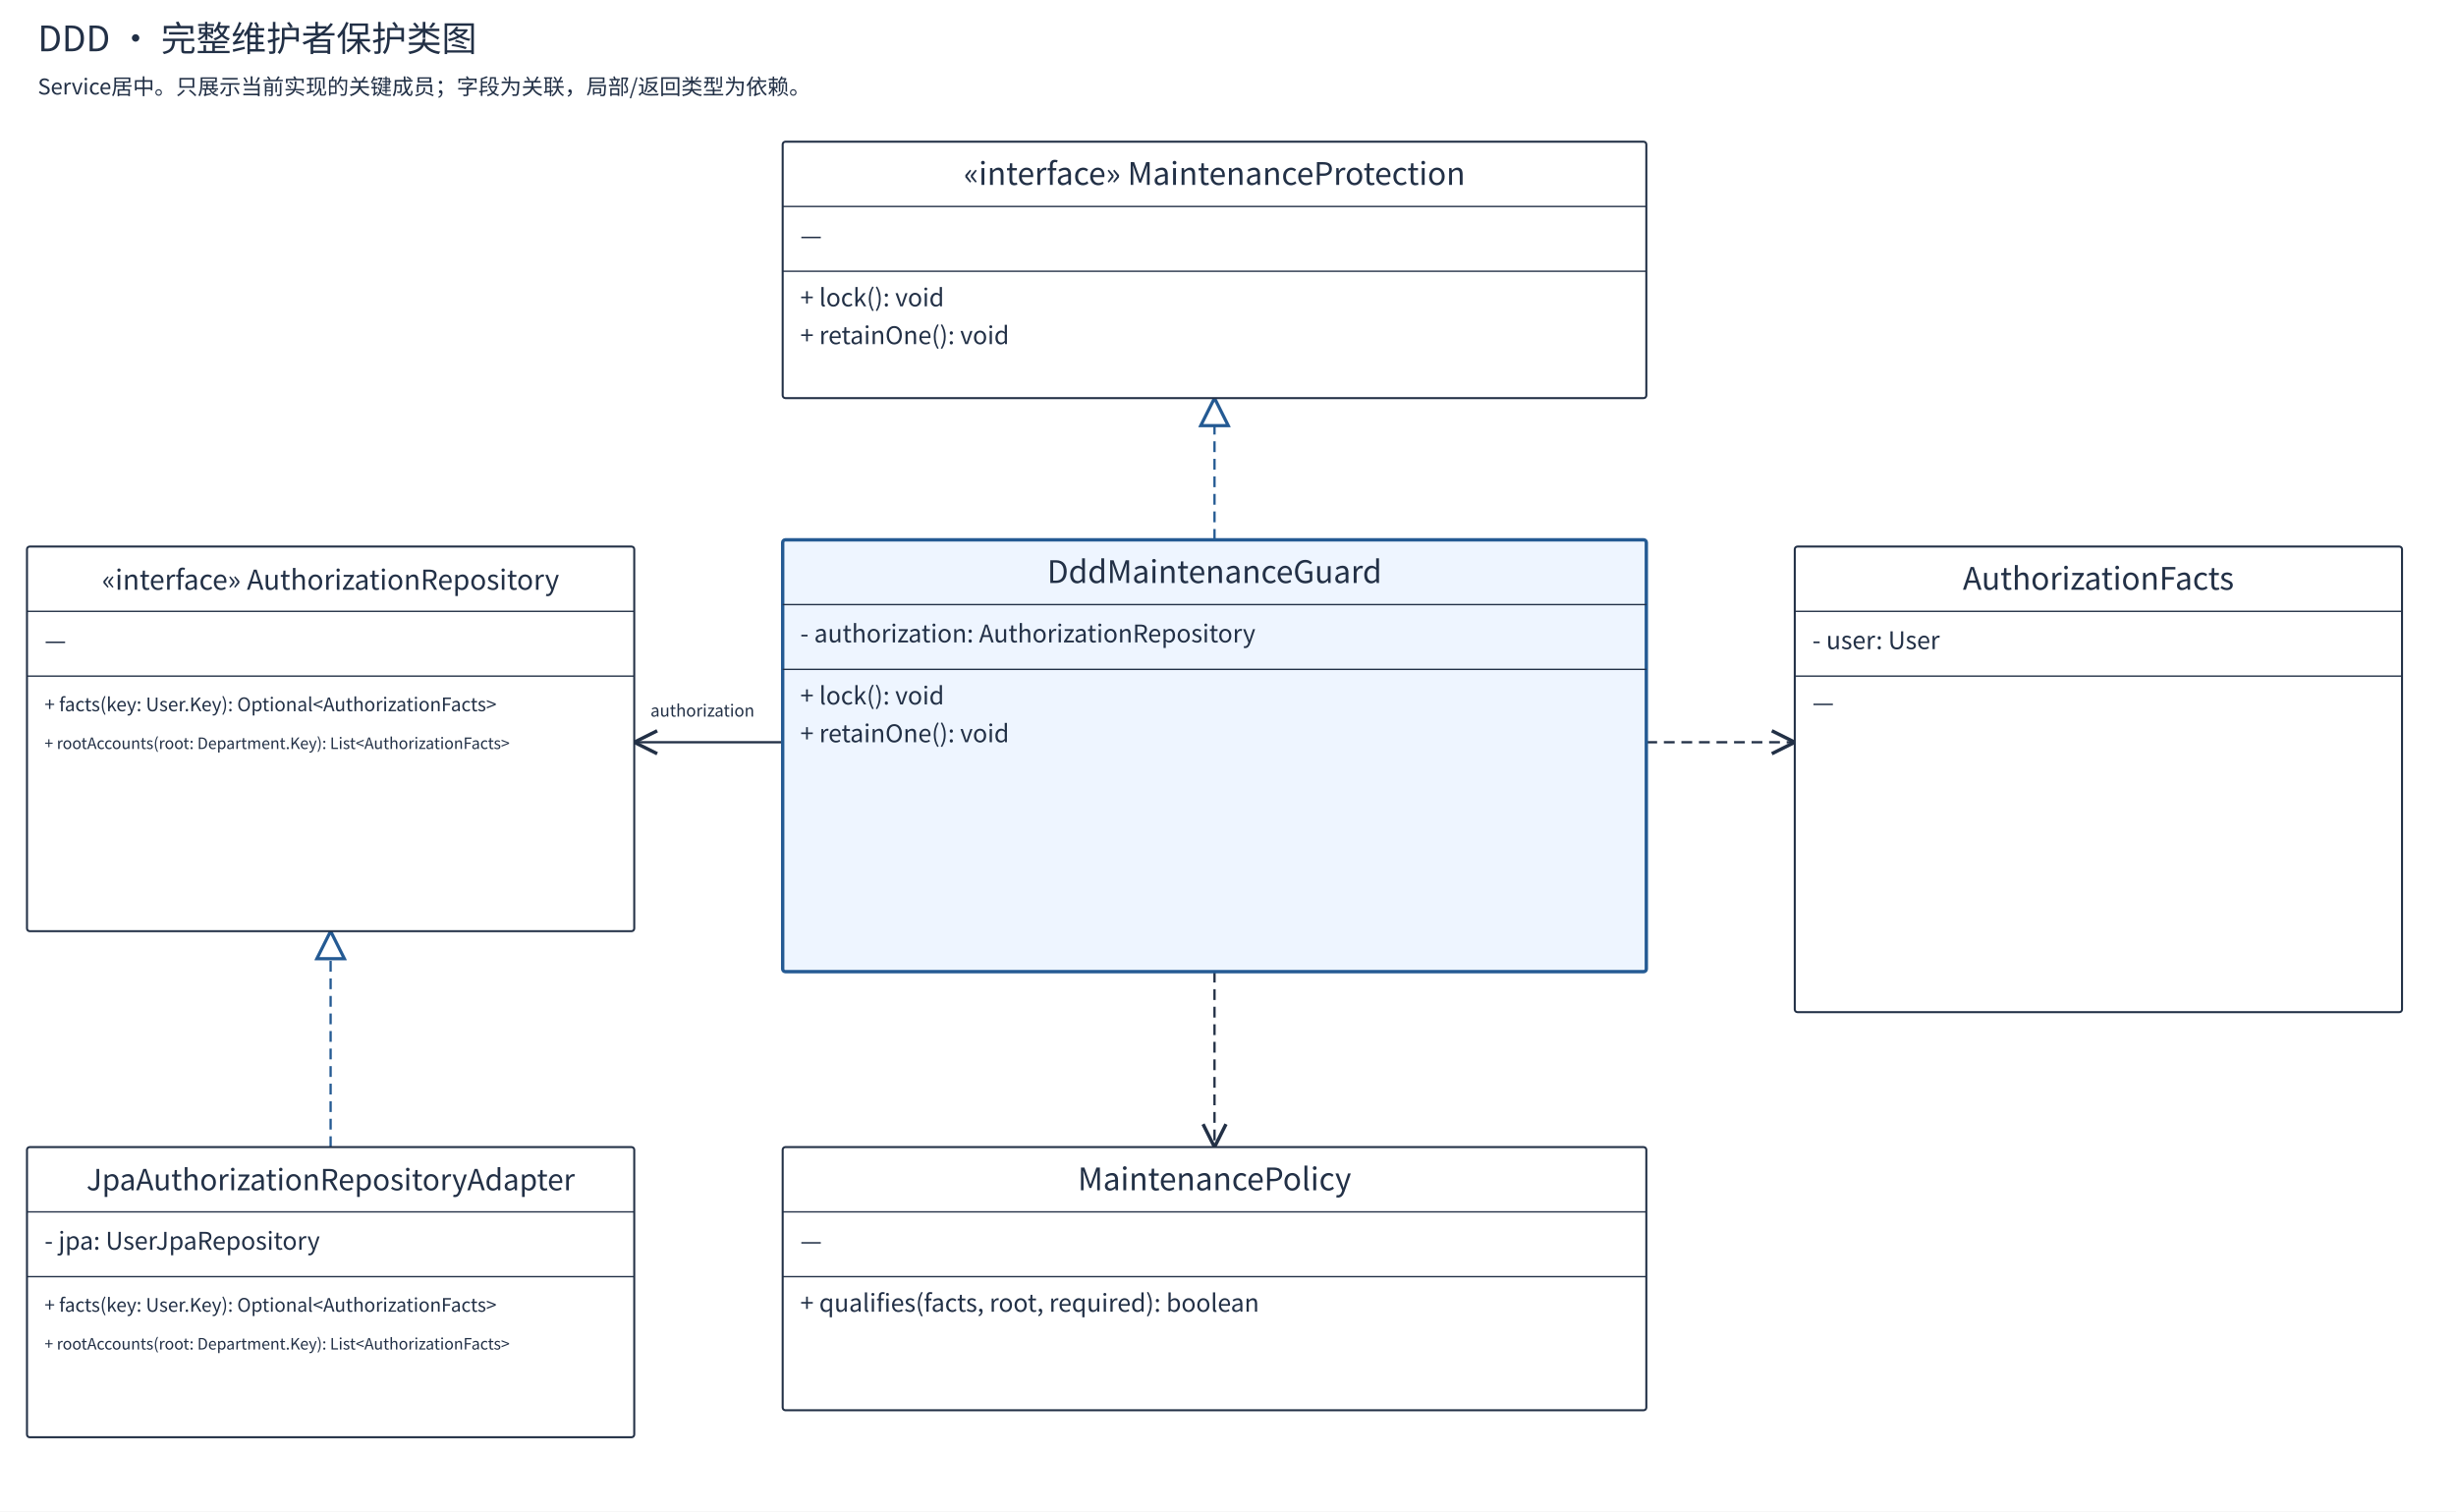
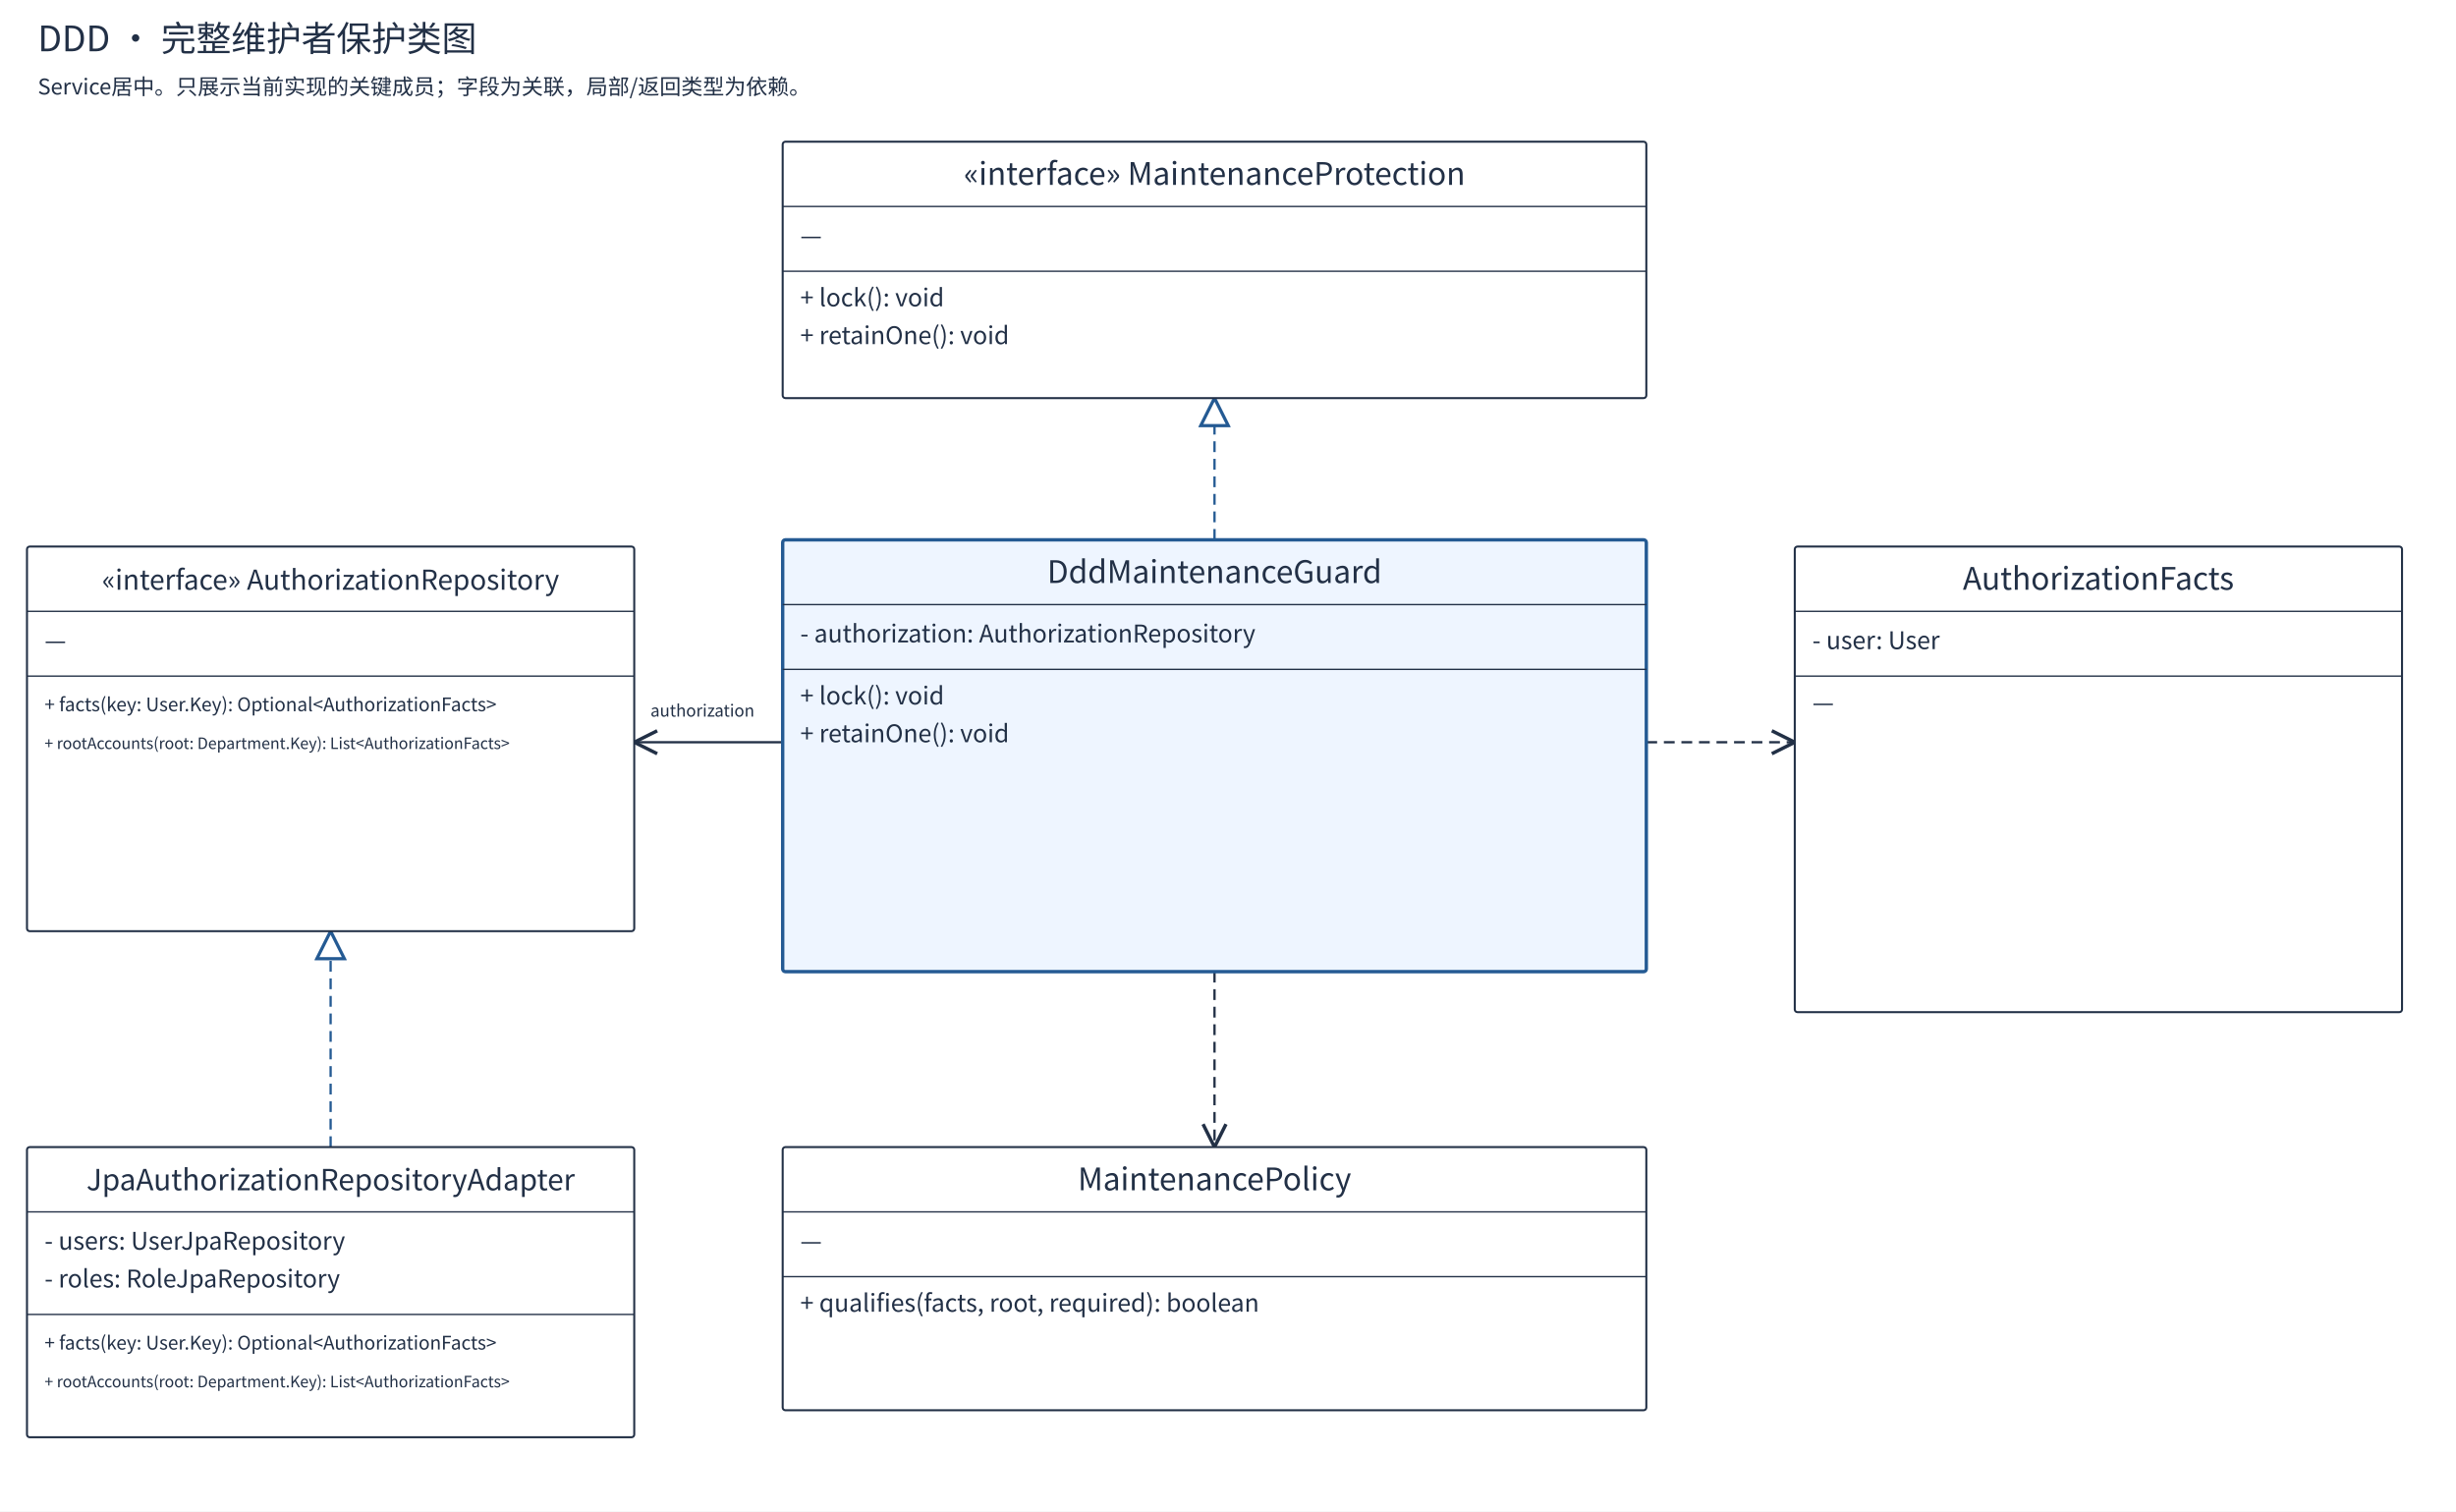
<svg xmlns="http://www.w3.org/2000/svg" width="1820" height="1120" viewBox="0 0 1820 1120">
  <defs>
    <marker id="open" markerWidth="12" markerHeight="12" refX="11" refY="6" orient="auto">
      <path d="M1,1 L11,6 L1,11" fill="none" stroke="#223046" stroke-width="1.5" />
    </marker>
    <marker id="triangle" markerWidth="14" markerHeight="14" refX="13" refY="7" orient="auto">
      <path d="M1,1 L13,7 L1,13 Z" fill="white" stroke="#245a93" stroke-width="1.4" />
    </marker>
    <marker id="filled" markerWidth="12" markerHeight="12" refX="11" refY="6" orient="auto">
      <path d="M1,1 L11,6 L1,11 Z" fill="#223046" />
    </marker>
  </defs>
  <rect width="100%" height="100%" fill="white" />
  <g font-family="Microsoft YaHei,Noto Sans CJK SC,Arial,sans-serif">
    <text x="28" y="38" font-size="26" text-anchor="start" fill="#223046">DDD · 完整维护者保护类图</text>
    <text x="28" y="70" font-size="16" text-anchor="start" fill="#223046">Service居中。只展示当前实现的关键成员；字段为关联，局部/返回类型为依赖。</text>
    <polyline points="900,400 900,295" fill="none" stroke="#245a93" stroke-width="1.7" stroke-dasharray="8 5" marker-end="url(#triangle)" />
    <polyline points="580,550 470,550" fill="none" stroke="#223046" stroke-width="1.7" marker-end="url(#open)" />
    <text x="482" y="531" font-size="12.256" text-anchor="start" fill="#223046">authorization</text>
    <polyline points="1220,550 1330,550" fill="none" stroke="#223046" stroke-width="1.7" stroke-dasharray="8 5" marker-end="url(#open)" />
    <polyline points="900,720 900,850" fill="none" stroke="#223046" stroke-width="1.7" stroke-dasharray="8 5" marker-end="url(#open)" />
    <polyline points="245,850 245,690" fill="none" stroke="#245a93" stroke-width="1.7" stroke-dasharray="8 5" marker-end="url(#triangle)" />
    <rect x="580" y="400" width="640" height="320" rx="2" fill="#eef5ff" stroke="#245a93" stroke-width="2.5" />
    <path d="M580,448H1220 M580,496H1220" stroke="#223046" />
    <text x="900" y="432" font-size="23" text-anchor="middle" fill="#223046">DddMaintenanceGuard</text>
    <text x="593" y="476" font-size="18" text-anchor="start" fill="#223046">- authorization: AuthorizationRepository</text>
    <text x="593" y="522" font-size="18" text-anchor="start" fill="#223046">+ lock(): void</text>
    <text x="593" y="550" font-size="18" text-anchor="start" fill="#223046">+ retainOne(): void</text>
    <rect x="580" y="105" width="640" height="190" rx="2" fill="white" stroke="#223046" stroke-width="1.5" />
    <path d="M580,153H1220 M580,201H1220" stroke="#223046" />
    <text x="900" y="137" font-size="23" text-anchor="middle" fill="#223046">«interface» MaintenanceProtection</text>
    <text x="593" y="181" font-size="18" text-anchor="start" fill="#223046">—</text>
    <text x="593" y="227" font-size="18" text-anchor="start" fill="#223046">+ lock(): void</text>
    <text x="593" y="255" font-size="18" text-anchor="start" fill="#223046">+ retainOne(): void</text>
    <rect x="20" y="405" width="450" height="285" rx="2" fill="white" stroke="#223046" stroke-width="1.5" />
    <path d="M20,453H470 M20,501H470" stroke="#223046" />
    <text x="245" y="437" font-size="20.339" text-anchor="middle" fill="#223046">«interface» AuthorizationRepository</text>
    <text x="33" y="481" font-size="18" text-anchor="start" fill="#223046">—</text>
    <text x="33" y="527" font-size="13.82" text-anchor="start" fill="#223046">+ facts(key: User.Key): Optional&lt;AuthorizationFacts&gt;</text>
    <text x="33" y="555" font-size="11.591" text-anchor="start" fill="#223046">+ rootAccounts(root: Department.Key): List&lt;AuthorizationFacts&gt;</text>
    <rect x="1330" y="405" width="450" height="345" rx="2" fill="white" stroke="#223046" stroke-width="1.5" />
    <path d="M1330,453H1780 M1330,501H1780" stroke="#223046" />
    <text x="1555" y="437" font-size="23" text-anchor="middle" fill="#223046">AuthorizationFacts</text>
    <text x="1343" y="481" font-size="18" text-anchor="start" fill="#223046">- user: User</text>
    <text x="1343" y="527" font-size="18" text-anchor="start" fill="#223046">—</text>
    <rect x="580" y="850" width="640" height="195" rx="2" fill="white" stroke="#223046" stroke-width="1.5" />
    <path d="M580,898H1220 M580,946H1220" stroke="#223046" />
    <text x="900" y="882" font-size="23" text-anchor="middle" fill="#223046">MaintenancePolicy</text>
    <text x="593" y="926" font-size="18" text-anchor="start" fill="#223046">—</text>
    <text x="593" y="972" font-size="18" text-anchor="start" fill="#223046">+ qualifies(facts, root, required): boolean</text>
    <rect x="20" y="850" width="450" height="215" rx="2" fill="white" stroke="#223046" stroke-width="1.5" />
-     <path d="M20,898H470 M20,946H470" stroke="#223046" />
+     <path d="M20,898H470 M20,974H470" stroke="#223046" />
    <text x="245" y="882" font-size="21.572" text-anchor="middle" fill="#223046">JpaAuthorizationRepositoryAdapter</text>
-     <text x="33" y="926" font-size="18" text-anchor="start" fill="#223046">- jpa: UserJpaRepository</text>
-     <text x="33" y="972" font-size="13.82" text-anchor="start" fill="#223046">+ facts(key: User.Key): Optional&lt;AuthorizationFacts&gt;</text>
-     <text x="33" y="1000" font-size="11.591" text-anchor="start" fill="#223046">+ rootAccounts(root: Department.Key): List&lt;AuthorizationFacts&gt;</text>
+     <text x="33" y="926" font-size="18" text-anchor="start" fill="#223046">- users: UserJpaRepository</text>
+     <text x="33" y="954" font-size="18" text-anchor="start" fill="#223046">- roles: RoleJpaRepository</text>
+     <text x="33" y="1000" font-size="13.82" text-anchor="start" fill="#223046">+ facts(key: User.Key): Optional&lt;AuthorizationFacts&gt;</text>
+     <text x="33" y="1028" font-size="11.591" text-anchor="start" fill="#223046">+ rootAccounts(root: Department.Key): List&lt;AuthorizationFacts&gt;</text>
  </g>
</svg>
